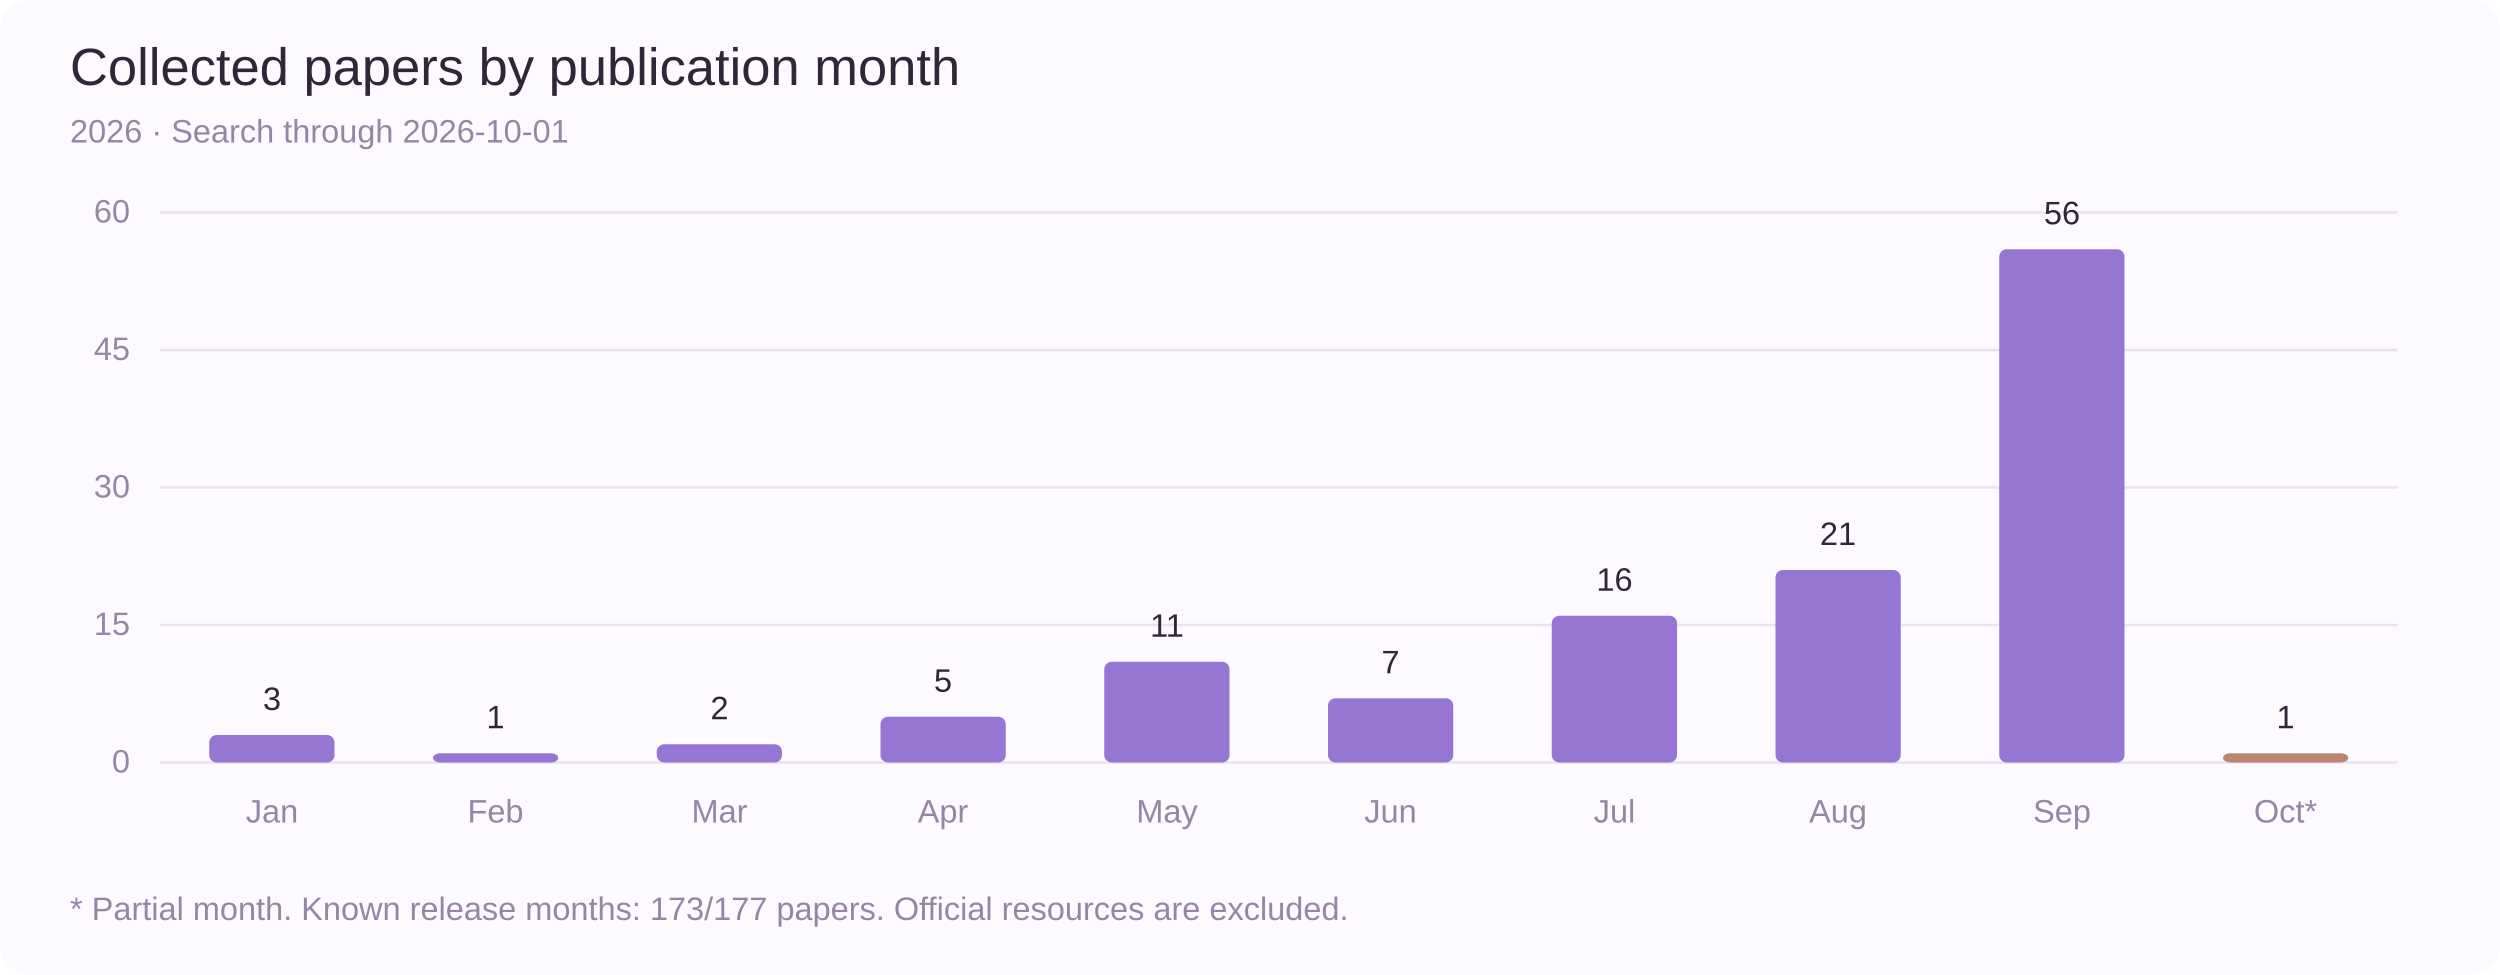
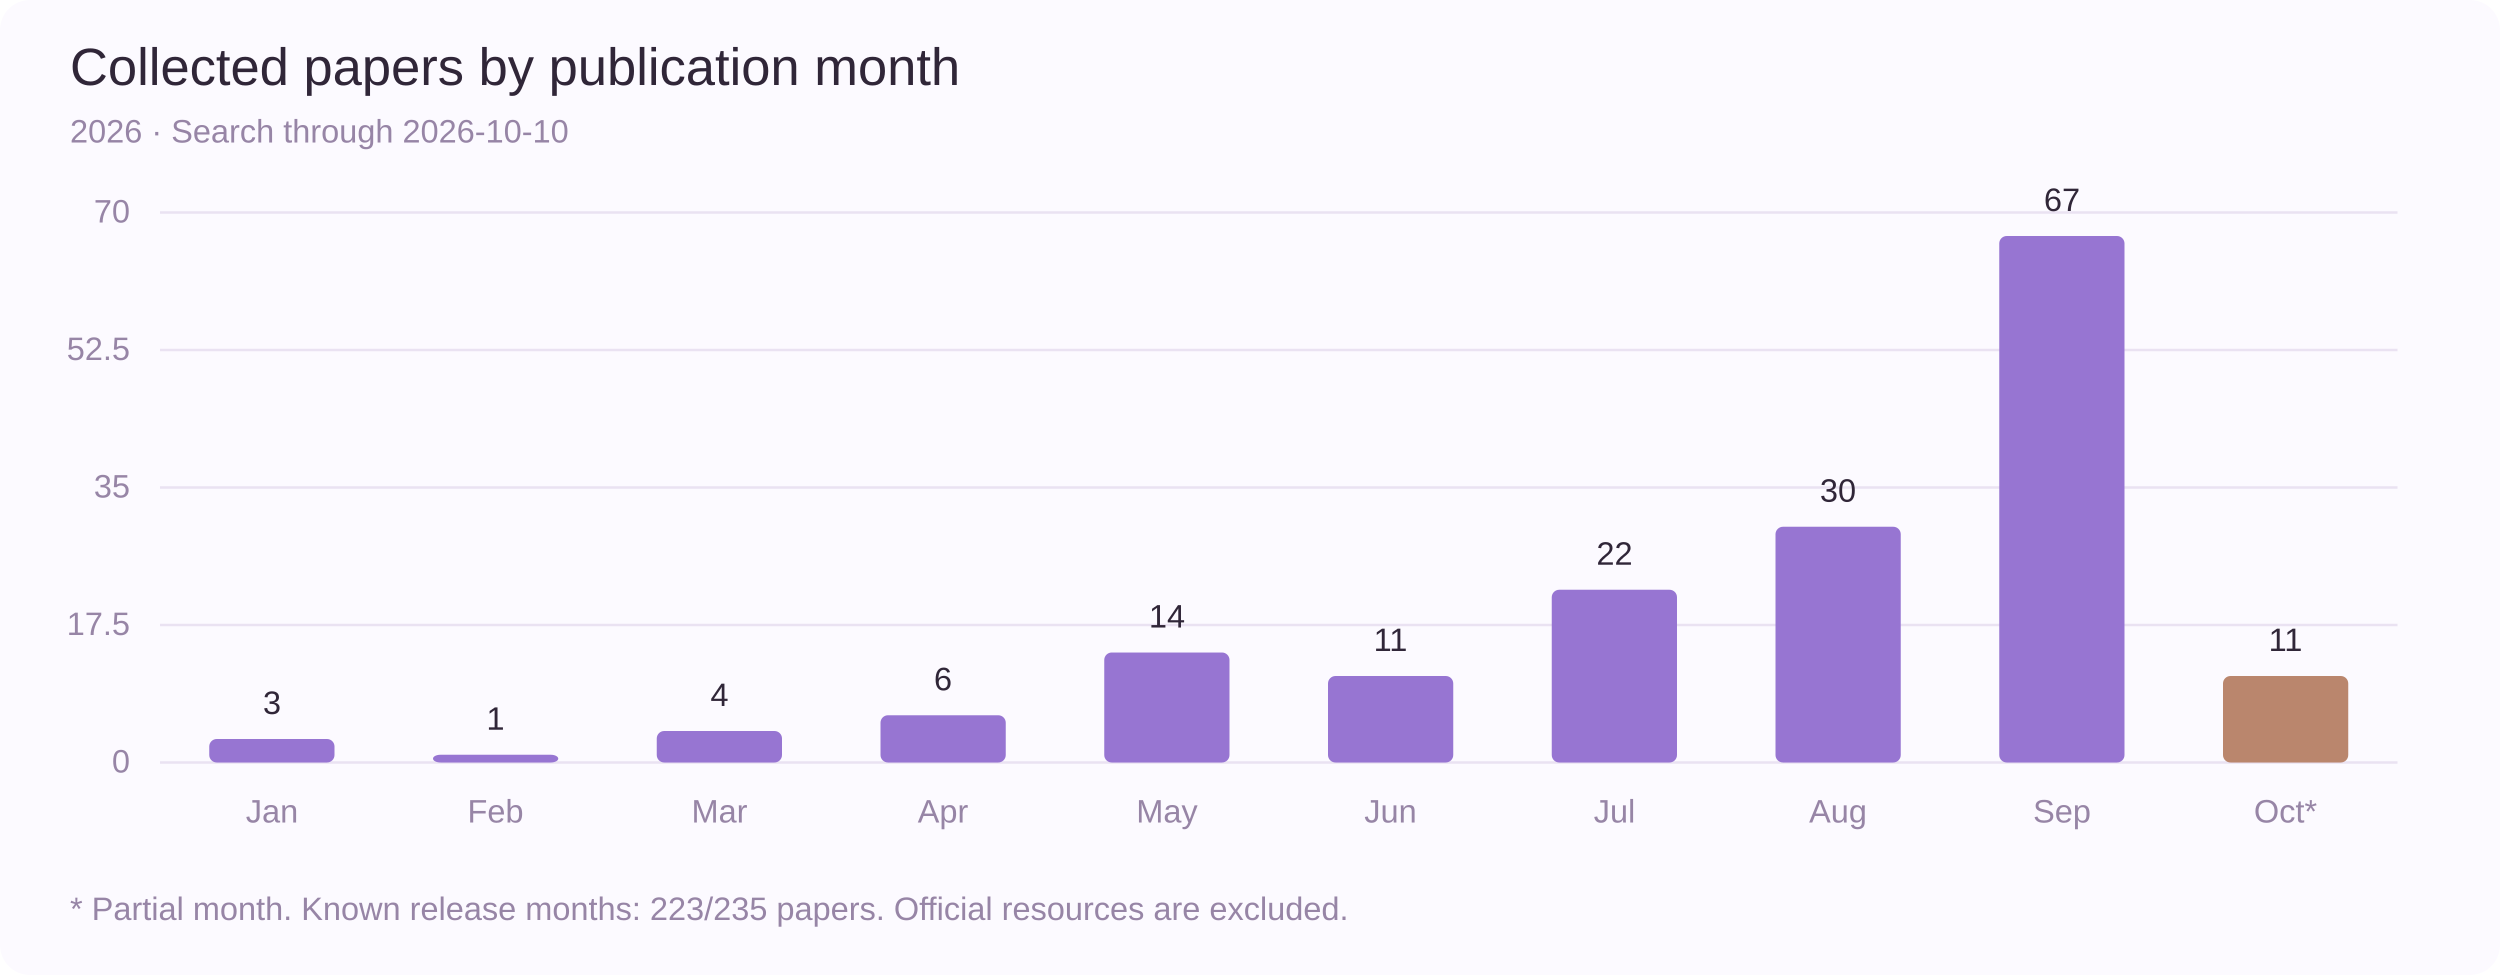
<svg xmlns="http://www.w3.org/2000/svg" width="1000" height="390" viewBox="0 0 1000 390" role="img" aria-labelledby="title desc">
  <rect width="1000" height="390" rx="12" fill="#fcfaff" />
  <g font-family="Arial,sans-serif" font-size="13" fill="#302638">
    <text x="28" y="34" font-size="21">Collected papers by publication month</text>
-     <text x="28" y="57" fill="#9785a6">2026 · Search through 2026-10-01</text>
+     <text x="28" y="57" fill="#9785a6">2026 · Search through 2026-10-10</text>
    <path d="M64 305.0h895" stroke="#eae2f2" />
    <text x="52" y="309.0" text-anchor="end" fill="#9785a6">0</text>
    <path d="M64 250.0h895" stroke="#eae2f2" />
-     <text x="52" y="254.0" text-anchor="end" fill="#9785a6">15</text>
+     <text x="52" y="254.0" text-anchor="end" fill="#9785a6">17.5</text>
    <path d="M64 195.0h895" stroke="#eae2f2" />
-     <text x="52" y="199.0" text-anchor="end" fill="#9785a6">30</text>
+     <text x="52" y="199.0" text-anchor="end" fill="#9785a6">35</text>
    <path d="M64 140.0h895" stroke="#eae2f2" />
-     <text x="52" y="144.0" text-anchor="end" fill="#9785a6">45</text>
+     <text x="52" y="144.0" text-anchor="end" fill="#9785a6">52.5</text>
    <path d="M64 85.0h895" stroke="#eae2f2" />
-     <text x="52" y="89.0" text-anchor="end" fill="#9785a6">60</text>
-     <rect x="83.7" y="294.0" width="50.1" height="11.0" rx="3" fill="#9775d2" />
-     <text x="108.8" y="284.0" text-anchor="middle">3</text>
+     <text x="52" y="89.0" text-anchor="end" fill="#9785a6">70</text>
+     <rect x="83.7" y="295.6" width="50.1" height="9.4" rx="3" fill="#9775d2" />
+     <text x="108.8" y="285.6" text-anchor="middle">3</text>
    <text x="108.8" y="329" text-anchor="middle" fill="#9785a6">Jan</text>
-     <rect x="173.2" y="301.3" width="50.1" height="3.7" rx="3" fill="#9775d2" />
-     <text x="198.2" y="291.3" text-anchor="middle">1</text>
+     <rect x="173.2" y="301.9" width="50.1" height="3.1" rx="3" fill="#9775d2" />
+     <text x="198.2" y="291.9" text-anchor="middle">1</text>
    <text x="198.2" y="329" text-anchor="middle" fill="#9785a6">Feb</text>
-     <rect x="262.7" y="297.7" width="50.1" height="7.3" rx="3" fill="#9775d2" />
-     <text x="287.8" y="287.7" text-anchor="middle">2</text>
+     <rect x="262.7" y="292.4" width="50.1" height="12.6" rx="3" fill="#9775d2" />
+     <text x="287.8" y="282.4" text-anchor="middle">4</text>
    <text x="287.8" y="329" text-anchor="middle" fill="#9785a6">Mar</text>
-     <rect x="352.2" y="286.7" width="50.1" height="18.3" rx="3" fill="#9775d2" />
-     <text x="377.2" y="276.7" text-anchor="middle">5</text>
+     <rect x="352.2" y="286.1" width="50.1" height="18.9" rx="3" fill="#9775d2" />
+     <text x="377.2" y="276.1" text-anchor="middle">6</text>
    <text x="377.2" y="329" text-anchor="middle" fill="#9785a6">Apr</text>
-     <rect x="441.7" y="264.7" width="50.1" height="40.3" rx="3" fill="#9775d2" />
-     <text x="466.8" y="254.7" text-anchor="middle">11</text>
+     <rect x="441.7" y="261.0" width="50.1" height="44.0" rx="3" fill="#9775d2" />
+     <text x="466.8" y="251.0" text-anchor="middle">14</text>
    <text x="466.8" y="329" text-anchor="middle" fill="#9785a6">May</text>
-     <rect x="531.2" y="279.3" width="50.1" height="25.7" rx="3" fill="#9775d2" />
-     <text x="556.2" y="269.3" text-anchor="middle">7</text>
+     <rect x="531.2" y="270.4" width="50.1" height="34.6" rx="3" fill="#9775d2" />
+     <text x="556.2" y="260.4" text-anchor="middle">11</text>
    <text x="556.2" y="329" text-anchor="middle" fill="#9785a6">Jun</text>
-     <rect x="620.7" y="246.3" width="50.1" height="58.7" rx="3" fill="#9775d2" />
-     <text x="645.8" y="236.3" text-anchor="middle">16</text>
+     <rect x="620.7" y="235.9" width="50.1" height="69.1" rx="3" fill="#9775d2" />
+     <text x="645.8" y="225.9" text-anchor="middle">22</text>
    <text x="645.8" y="329" text-anchor="middle" fill="#9785a6">Jul</text>
-     <rect x="710.2" y="228.0" width="50.1" height="77.0" rx="3" fill="#9775d2" />
-     <text x="735.2" y="218.0" text-anchor="middle">21</text>
+     <rect x="710.2" y="210.7" width="50.1" height="94.3" rx="3" fill="#9775d2" />
+     <text x="735.2" y="200.7" text-anchor="middle">30</text>
    <text x="735.2" y="329" text-anchor="middle" fill="#9785a6">Aug</text>
-     <rect x="799.7" y="99.7" width="50.1" height="205.3" rx="3" fill="#9775d2" />
-     <text x="824.8" y="89.7" text-anchor="middle">56</text>
+     <rect x="799.7" y="94.4" width="50.1" height="210.6" rx="3" fill="#9775d2" />
+     <text x="824.8" y="84.4" text-anchor="middle">67</text>
    <text x="824.8" y="329" text-anchor="middle" fill="#9785a6">Sep</text>
-     <rect x="889.2" y="301.3" width="50.1" height="3.7" rx="3" fill="#ba866d" />
-     <text x="914.2" y="291.3" text-anchor="middle">1</text>
+     <rect x="889.2" y="270.4" width="50.1" height="34.6" rx="3" fill="#ba866d" />
+     <text x="914.2" y="260.4" text-anchor="middle">11</text>
    <text x="914.2" y="329" text-anchor="middle" fill="#9785a6">Oct*</text>
-     <text x="28" y="368" fill="#9785a6">* Partial month. Known release months: 173/177 papers. Official resources are excluded.</text>
+     <text x="28" y="368" fill="#9785a6">* Partial month. Known release months: 223/235 papers. Official resources are excluded.</text>
  </g>
</svg>
